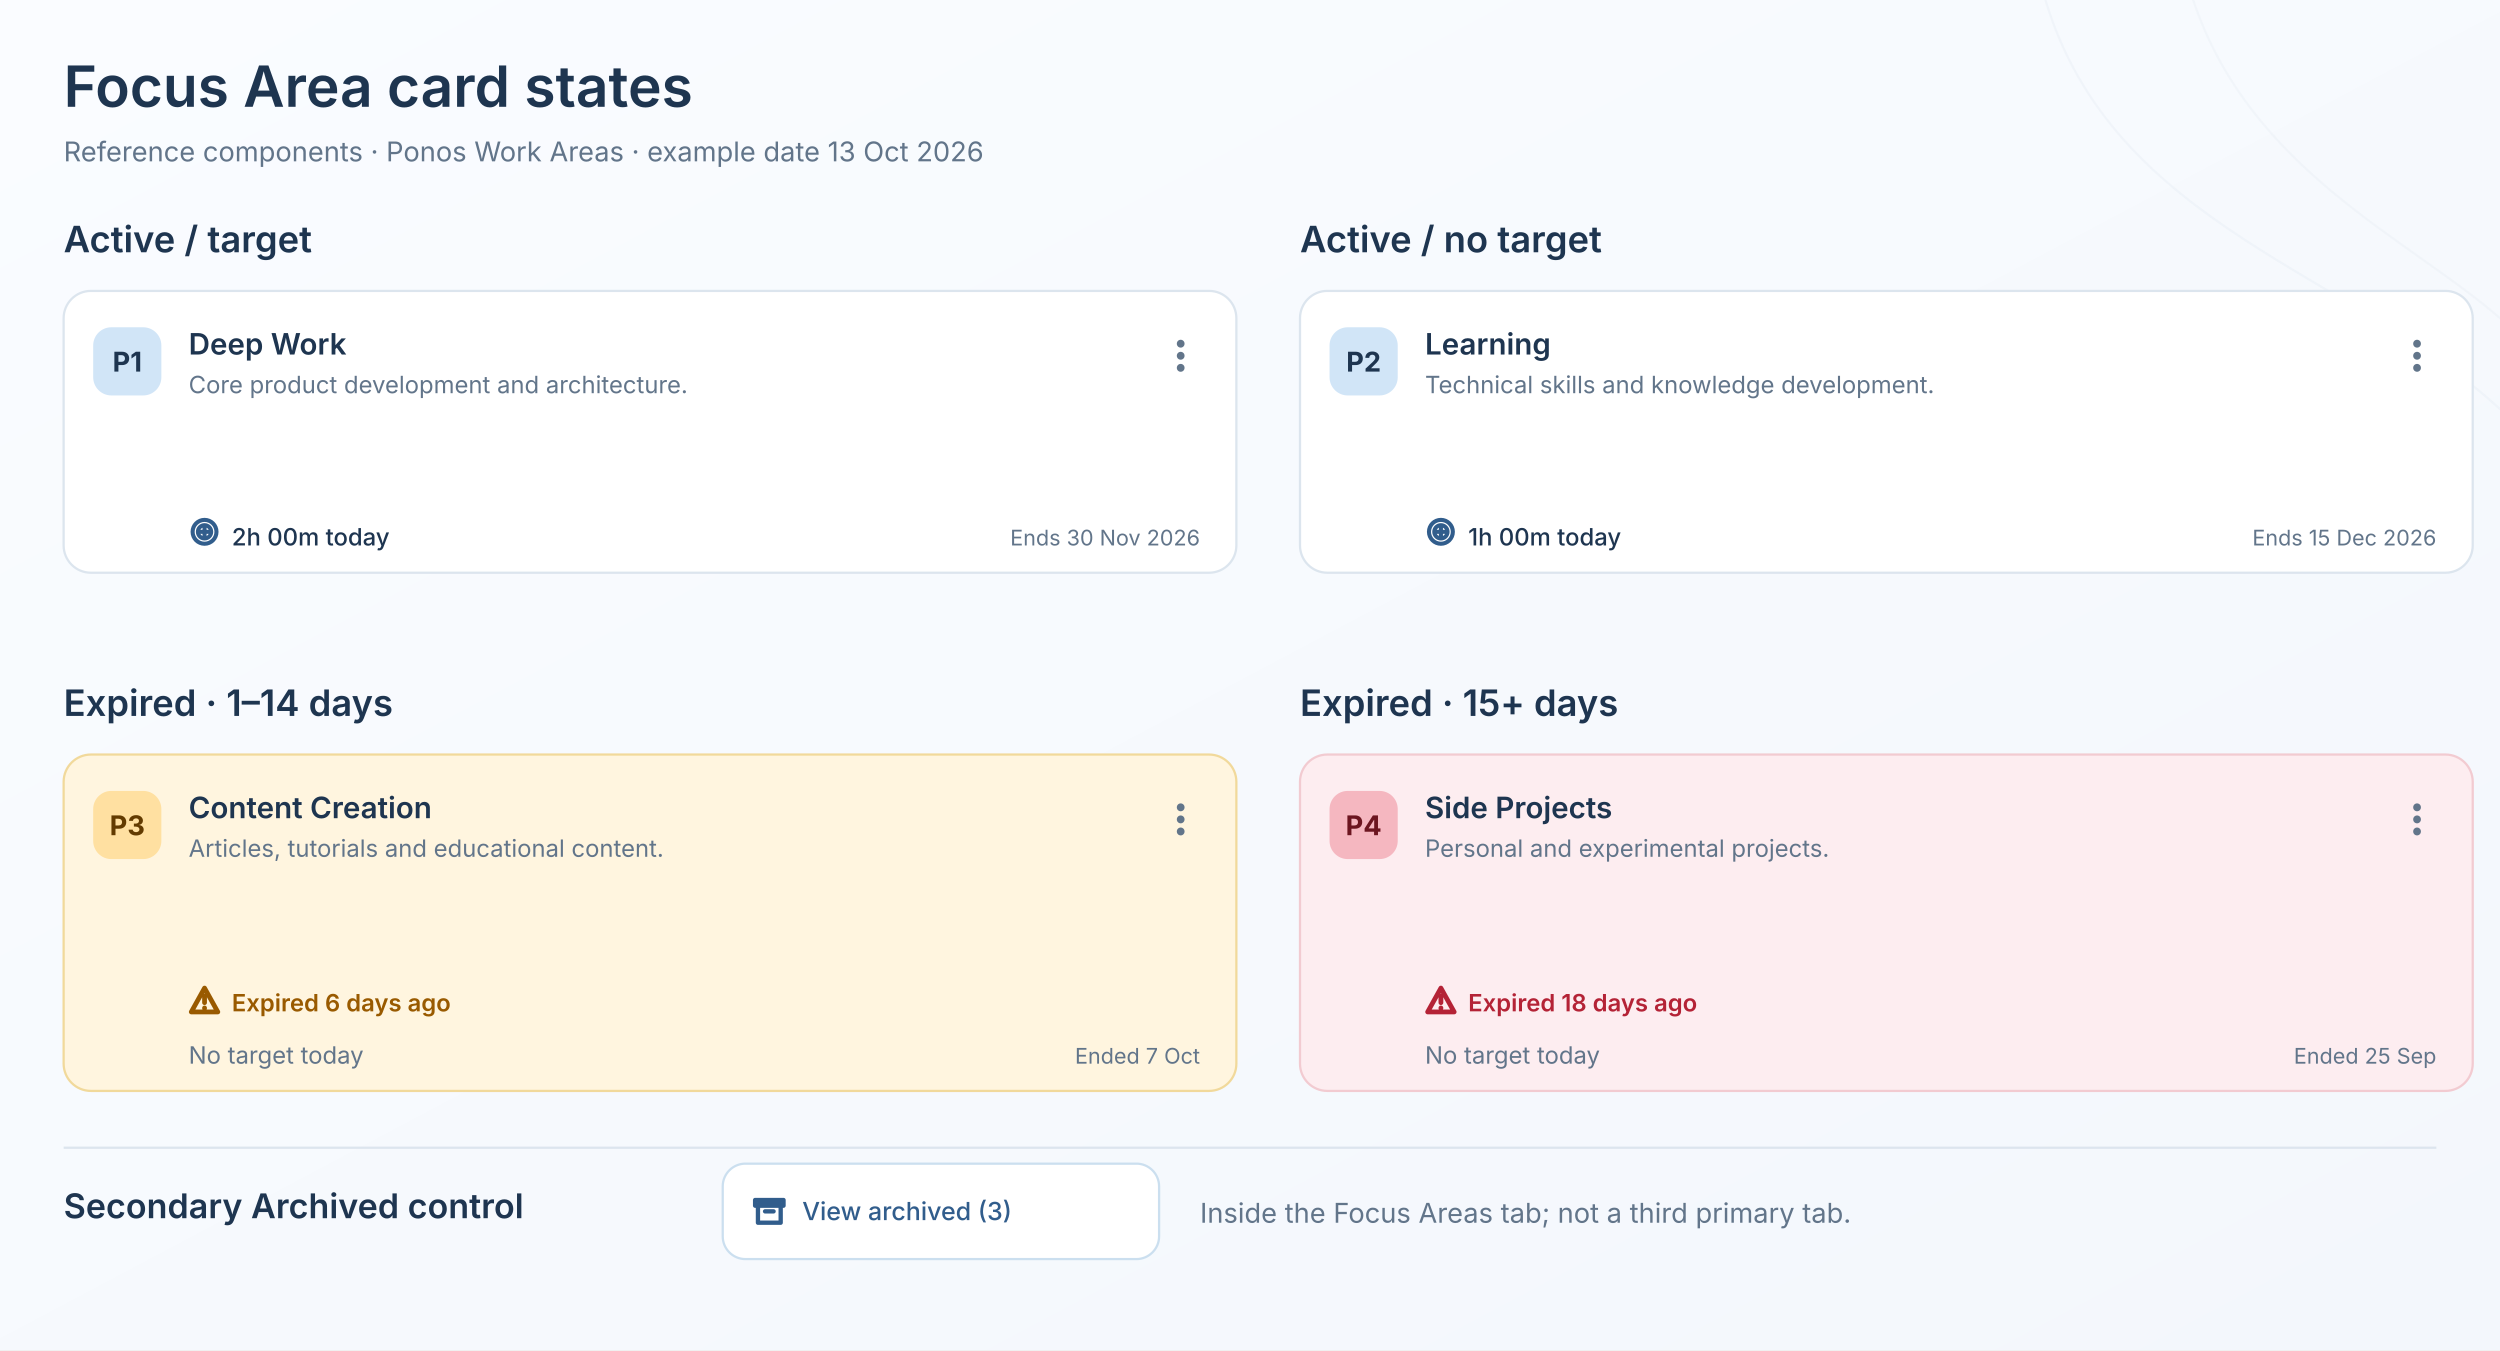
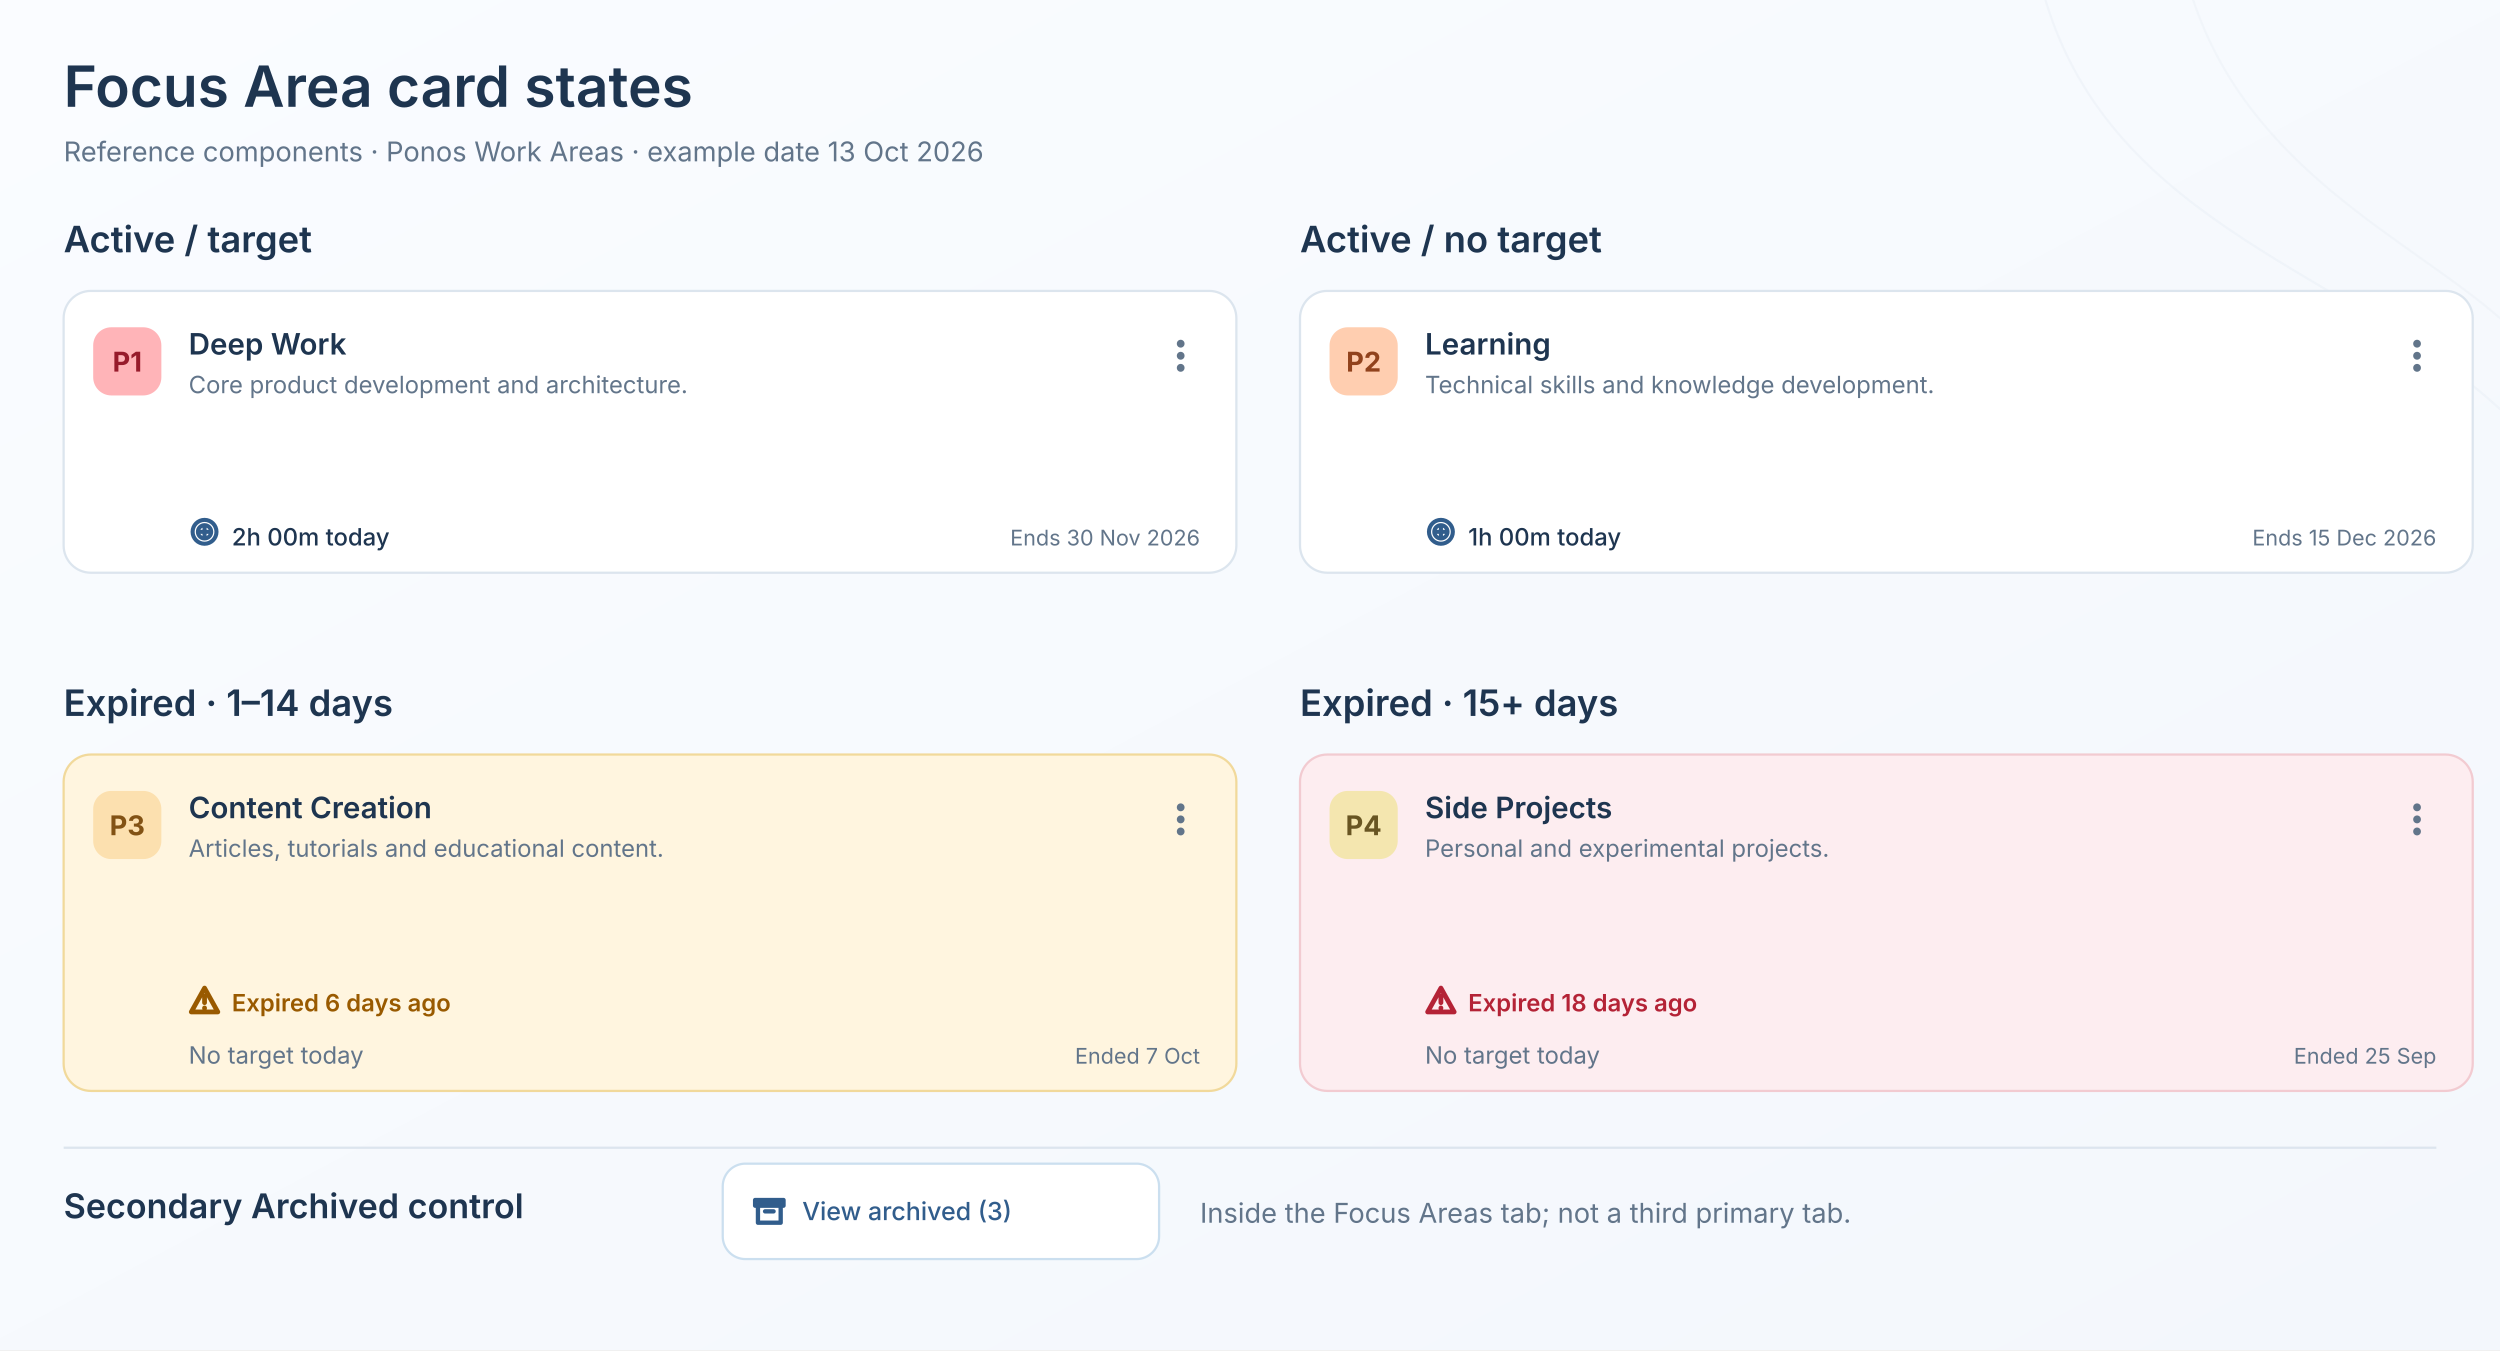
<svg xmlns="http://www.w3.org/2000/svg" width="1100" height="594" viewBox="0 0 1100 594">
  <defs>
    <linearGradient id="canvas" x1="0" y1="0" x2="1" y2="1">
      <stop offset="0%" stop-color="#FAFCFF" />
      <stop offset="100%" stop-color="#F3F7FC" />
    </linearGradient>
    <linearGradient id="blueBtn" x1="0" y1="0" x2="0" y2="1">
      <stop offset="0%" stop-color="#315D8C" />
      <stop offset="100%" stop-color="#244B74" />
    </linearGradient>
    <linearGradient id="railBG" x1="0" y1="0" x2="0" y2="1">
      <stop offset="0%" stop-color="#FFFFFF" />
      <stop offset="100%" stop-color="#F7FAFE" />
    </linearGradient>
  </defs>
  <g>
    <rect x="0" y="0" width="1100" height="594" rx="0" fill="url(#canvas)" stroke="none" stroke-width="1" opacity="1" />
    <path d="M 900 0 C 930 100, 1035 120, 1100 180" stroke="#DCE5EE" stroke-width="1" fill="none" stroke-linecap="round" stroke-linejoin="round" opacity=".25" />
    <path d="M 965 0 C 990 75, 1060 105, 1100 140" stroke="#DCE5EE" stroke-width="1" fill="none" stroke-linecap="round" stroke-linejoin="round" opacity=".22" />
    <text x="28" y="47" font-family="Inter,Arial,sans-serif" font-size="25" font-weight="600" fill="#1E3550" text-anchor="start" opacity="1">Focus Area card states</text>
    <text x="28" y="71" font-family="Inter,Arial,sans-serif" font-size="12" font-weight="400" fill="#62758A" text-anchor="start" opacity="1">Reference components · Ponos Work Areas · example date 13 Oct 2026</text>
    <text x="28" y="111" font-family="Inter,Arial,sans-serif" font-size="16" font-weight="600" fill="#1E3550" text-anchor="start" opacity="1">Active / target</text>
    <rect x="28" y="128" width="516" height="124" rx="12" fill="#FFFFFF" stroke="#DCE5EE" stroke-width="1" opacity="1" />
-     <rect x="41" y="144" width="30" height="30" rx="8" fill="#D1E5F7" stroke="none" stroke-width="1" opacity="1" />
-     <text x="56" y="163.5" font-family="Inter,Arial,sans-serif" font-size="12" font-weight="700" fill="#1E3550" text-anchor="middle" opacity="1">P1</text>
+     <rect x="41" y="144" width="30" height="30" rx="8" fill="#FFB4B8" stroke="none" stroke-width="1" opacity="1" />
+     <text x="56" y="163.5" font-family="Inter,Arial,sans-serif" font-size="12" font-weight="700" fill="#971B2B" text-anchor="middle" opacity="1">P1</text>
    <text x="83" y="156" font-family="Inter,Arial,sans-serif" font-size="13" font-weight="600" fill="#1E3550" text-anchor="start" opacity="1">Deep Work</text>
    <text x="83" y="173" font-family="Inter,Arial,sans-serif" font-size="10.5" font-weight="400" fill="#62758A" text-anchor="start" opacity="1">Core product development and architecture.</text>
    <g transform="translate(511 148) scale(0.708333)">
      <path d="M 12 4.5 L 12 4.6 M 12 12 L 12 12.1 M 12 19.5 L 12 19.6" fill="none" stroke="#62758A" stroke-width="4.8" stroke-linecap="round" stroke-linejoin="round" />
    </g>
    <g transform="translate(83 227) scale(0.583333)">
      <path d="M 12 3 A 9 9 0 1 1 12 21 A 9 9 0 1 1 12 3 M 12 7 A 5 5 0 1 1 12 17 A 5 5 0 1 1 12 7 M 12 9 V 15 M 9 12 H 15" fill="none" stroke="#315D8C" stroke-width="3.086" stroke-linecap="round" stroke-linejoin="round" />
    </g>
    <text x="102" y="240" font-family="Inter,Arial,sans-serif" font-size="10.5" font-weight="500" fill="#1E3550" text-anchor="start" opacity="1">2h 00m today</text>
    <text x="528" y="240" font-family="Inter,Arial,sans-serif" font-size="9.5" font-weight="400" fill="#62758A" text-anchor="end" opacity="1">Ends 30 Nov 2026</text>
    <text x="572" y="111" font-family="Inter,Arial,sans-serif" font-size="16" font-weight="600" fill="#1E3550" text-anchor="start" opacity="1">Active / no target</text>
    <rect x="572" y="128" width="516" height="124" rx="12" fill="#FFFFFF" stroke="#DCE5EE" stroke-width="1" opacity="1" />
-     <rect x="585" y="144" width="30" height="30" rx="8" fill="#D1E5F7" stroke="none" stroke-width="1" opacity="1" />
-     <text x="600" y="163.5" font-family="Inter,Arial,sans-serif" font-size="12" font-weight="700" fill="#1E3550" text-anchor="middle" opacity="1">P2</text>
+     <rect x="585" y="144" width="30" height="30" rx="8" fill="#FFCEB0" stroke="none" stroke-width="1" opacity="1" />
+     <text x="600" y="163.5" font-family="Inter,Arial,sans-serif" font-size="12" font-weight="700" fill="#91421C" text-anchor="middle" opacity="1">P2</text>
    <text x="627" y="156" font-family="Inter,Arial,sans-serif" font-size="13" font-weight="600" fill="#1E3550" text-anchor="start" opacity="1">Learning</text>
    <text x="627" y="173" font-family="Inter,Arial,sans-serif" font-size="10.5" font-weight="400" fill="#62758A" text-anchor="start" opacity="1">Technical skills and knowledge development.</text>
    <g transform="translate(1055 148) scale(0.708333)">
      <path d="M 12 4.5 L 12 4.6 M 12 12 L 12 12.1 M 12 19.5 L 12 19.6" fill="none" stroke="#62758A" stroke-width="4.8" stroke-linecap="round" stroke-linejoin="round" />
    </g>
    <g transform="translate(627 227) scale(0.583333)">
      <path d="M 12 3 A 9 9 0 1 1 12 21 A 9 9 0 1 1 12 3 M 12 7 A 5 5 0 1 1 12 17 A 5 5 0 1 1 12 7 M 12 9 V 15 M 9 12 H 15" fill="none" stroke="#315D8C" stroke-width="3.086" stroke-linecap="round" stroke-linejoin="round" />
    </g>
    <text x="646" y="240" font-family="Inter,Arial,sans-serif" font-size="10.5" font-weight="500" fill="#1E3550" text-anchor="start" opacity="1">1h 00m today</text>
    <text x="1072" y="240" font-family="Inter,Arial,sans-serif" font-size="9.5" font-weight="400" fill="#62758A" text-anchor="end" opacity="1">Ends 15 Dec 2026</text>
    <text x="28" y="315" font-family="Inter,Arial,sans-serif" font-size="16" font-weight="600" fill="#1E3550" text-anchor="start" opacity="1">Expired · 1–14 days</text>
    <rect x="28" y="332" width="516" height="148" rx="12" fill="#FFF5DF" stroke="#F1D99B" stroke-width="1" opacity="1" />
-     <rect x="41" y="348" width="30" height="30" rx="8" fill="#FFE0A1" stroke="none" stroke-width="1" opacity="1" />
-     <text x="56" y="367.5" font-family="Inter,Arial,sans-serif" font-size="12" font-weight="700" fill="#633B00" text-anchor="middle" opacity="1">P3</text>
+     <rect x="41" y="348" width="30" height="30" rx="8" fill="#FCE0AF" stroke="none" stroke-width="1" opacity="1" />
+     <text x="56" y="367.5" font-family="Inter,Arial,sans-serif" font-size="12" font-weight="700" fill="#825214" text-anchor="middle" opacity="1">P3</text>
    <text x="83" y="360" font-family="Inter,Arial,sans-serif" font-size="13" font-weight="600" fill="#1E3550" text-anchor="start" opacity="1">Content Creation</text>
    <text x="83" y="377" font-family="Inter,Arial,sans-serif" font-size="10.5" font-weight="400" fill="#62758A" text-anchor="start" opacity="1">Articles, tutorials and educational content.</text>
    <g transform="translate(511 352) scale(0.708333)">
      <path d="M 12 4.5 L 12 4.6 M 12 12 L 12 12.1 M 12 19.5 L 12 19.6" fill="none" stroke="#62758A" stroke-width="4.8" stroke-linecap="round" stroke-linejoin="round" />
    </g>
    <g transform="translate(83 433) scale(0.583333)">
      <path d="M 12 3 L 22 21 H 2 Z M 12 9 V 14 M 12 18 L 12 18.2" fill="none" stroke="#995A00" stroke-width="3.6" stroke-linecap="round" stroke-linejoin="round" />
    </g>
    <text x="102" y="445" font-family="Inter,Arial,sans-serif" font-size="10.5" font-weight="600" fill="#995A00" text-anchor="start" opacity="1">Expired 6 days ago</text>
    <text x="83" y="468" font-family="Inter,Arial,sans-serif" font-size="10.5" font-weight="400" fill="#62758A" text-anchor="start" opacity="1">No target today</text>
    <text x="528" y="468" font-family="Inter,Arial,sans-serif" font-size="9.5" font-weight="400" fill="#62758A" text-anchor="end" opacity="1">Ended 7 Oct</text>
    <text x="572" y="315" font-family="Inter,Arial,sans-serif" font-size="16" font-weight="600" fill="#1E3550" text-anchor="start" opacity="1">Expired · 15+ days</text>
    <rect x="572" y="332" width="516" height="148" rx="12" fill="#FDEDF0" stroke="#F2CBD1" stroke-width="1" opacity="1" />
-     <rect x="585" y="348" width="30" height="30" rx="8" fill="#F5B7C0" stroke="none" stroke-width="1" opacity="1" />
-     <text x="600" y="367.5" font-family="Inter,Arial,sans-serif" font-size="12" font-weight="700" fill="#6C1520" text-anchor="middle" opacity="1">P4</text>
+     <rect x="585" y="348" width="30" height="30" rx="8" fill="#F4E6AF" stroke="none" stroke-width="1" opacity="1" />
+     <text x="600" y="367.5" font-family="Inter,Arial,sans-serif" font-size="12" font-weight="700" fill="#685522" text-anchor="middle" opacity="1">P4</text>
    <text x="627" y="360" font-family="Inter,Arial,sans-serif" font-size="13" font-weight="600" fill="#1E3550" text-anchor="start" opacity="1">Side Projects</text>
    <text x="627" y="377" font-family="Inter,Arial,sans-serif" font-size="10.5" font-weight="400" fill="#62758A" text-anchor="start" opacity="1">Personal and experimental projects.</text>
    <g transform="translate(1055 352) scale(0.708333)">
      <path d="M 12 4.5 L 12 4.6 M 12 12 L 12 12.1 M 12 19.5 L 12 19.6" fill="none" stroke="#62758A" stroke-width="4.8" stroke-linecap="round" stroke-linejoin="round" />
    </g>
    <g transform="translate(627 433) scale(0.583333)">
      <path d="M 12 3 L 22 21 H 2 Z M 12 9 V 14 M 12 18 L 12 18.2" fill="none" stroke="#B42336" stroke-width="3.6" stroke-linecap="round" stroke-linejoin="round" />
    </g>
    <text x="646" y="445" font-family="Inter,Arial,sans-serif" font-size="10.5" font-weight="600" fill="#B42336" text-anchor="start" opacity="1">Expired 18 days ago</text>
    <text x="627" y="468" font-family="Inter,Arial,sans-serif" font-size="10.5" font-weight="400" fill="#62758A" text-anchor="start" opacity="1">No target today</text>
    <text x="1072" y="468" font-family="Inter,Arial,sans-serif" font-size="9.5" font-weight="400" fill="#62758A" text-anchor="end" opacity="1">Ended 25 Sep</text>
    <line x1="28" y1="505" x2="1072" y2="505" stroke="#DCE5EE" stroke-width="1" opacity="1" />
    <text x="28" y="536" font-family="Inter,Arial,sans-serif" font-size="15" font-weight="600" fill="#1E3550" text-anchor="start" opacity="1">Secondary Archived control</text>
    <rect x="318" y="512" width="192" height="42" rx="10" fill="#FFFFFF" stroke="#CBDFEF" stroke-width="1" opacity="1" />
    <g transform="translate(331 525.5) scale(0.625)">
      <path d="M 4 7 H 20 V 20 H 4 Z M 2 4 H 22 V 8 H 2 Z M 9 12 H 15" fill="none" stroke="#315D8C" stroke-width="3.04" stroke-linecap="round" stroke-linejoin="round" />
    </g>
    <text x="353" y="536.85" font-family="Inter,Arial,sans-serif" font-size="11" font-weight="500" fill="#315D8C" text-anchor="start" opacity="1">View archived (3)</text>
    <text x="528" y="538" font-family="Inter,Arial,sans-serif" font-size="12" font-weight="400" fill="#62758A" text-anchor="start" opacity="1">Inside the Focus Areas tab; not a third primary tab.</text>
  </g>
</svg>
